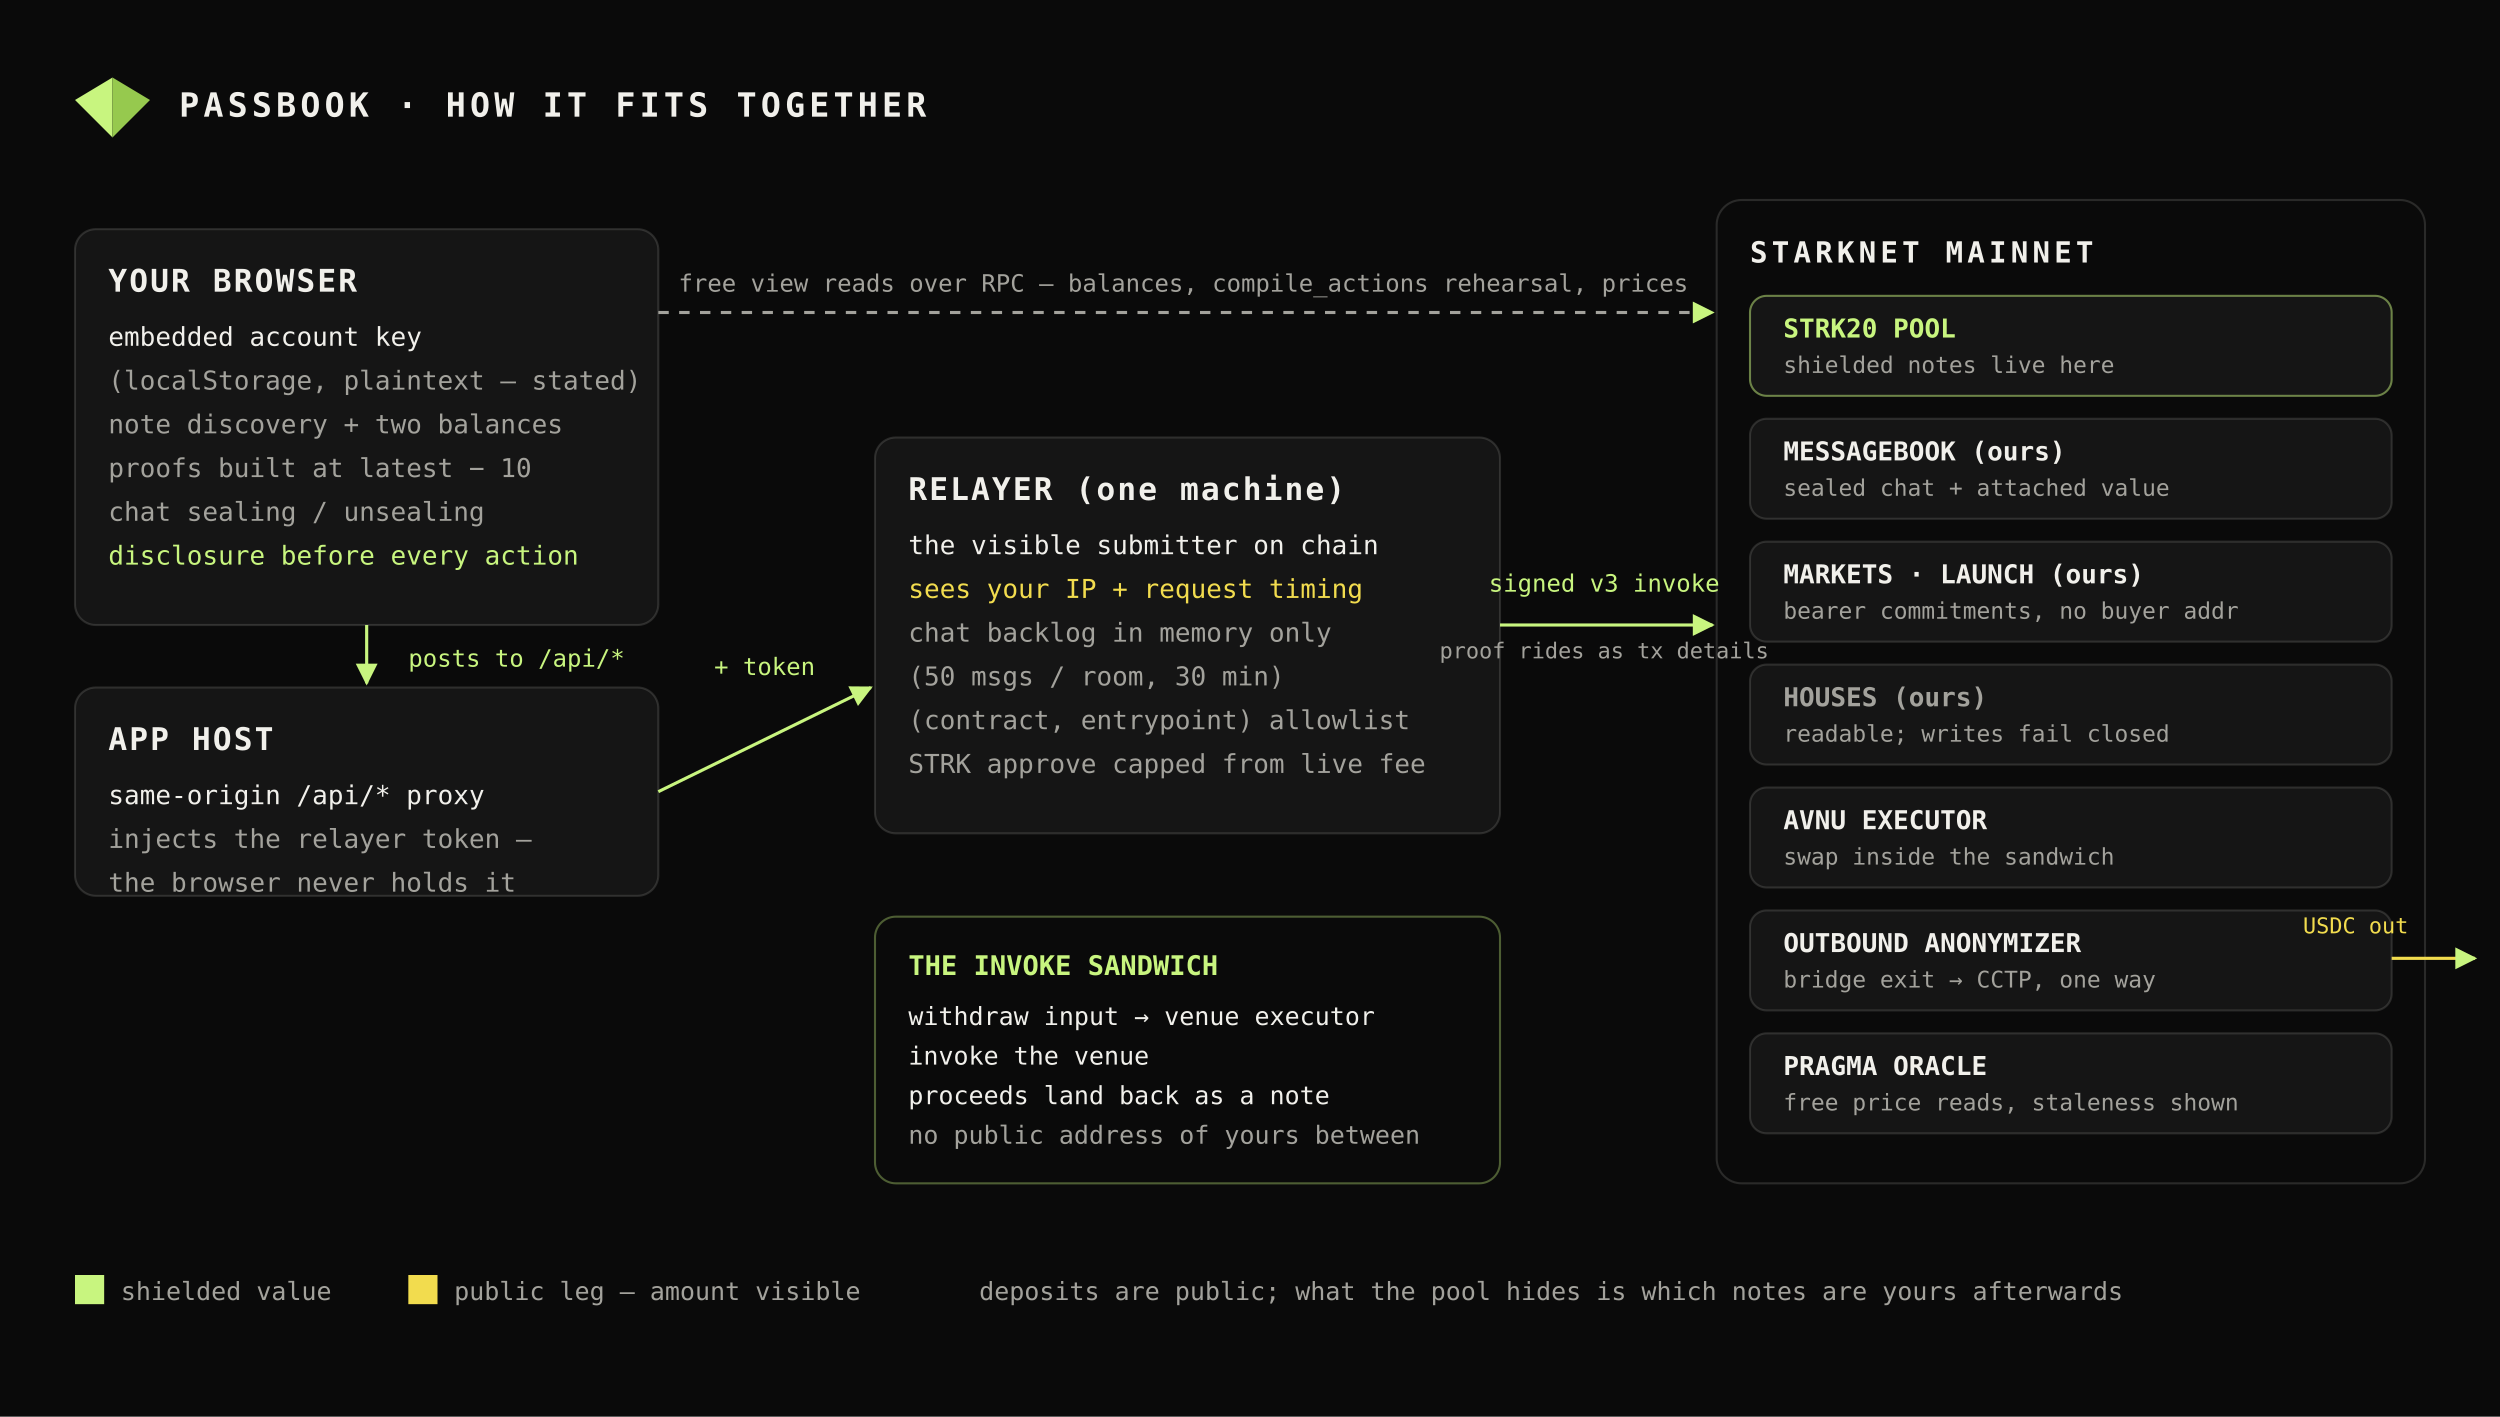
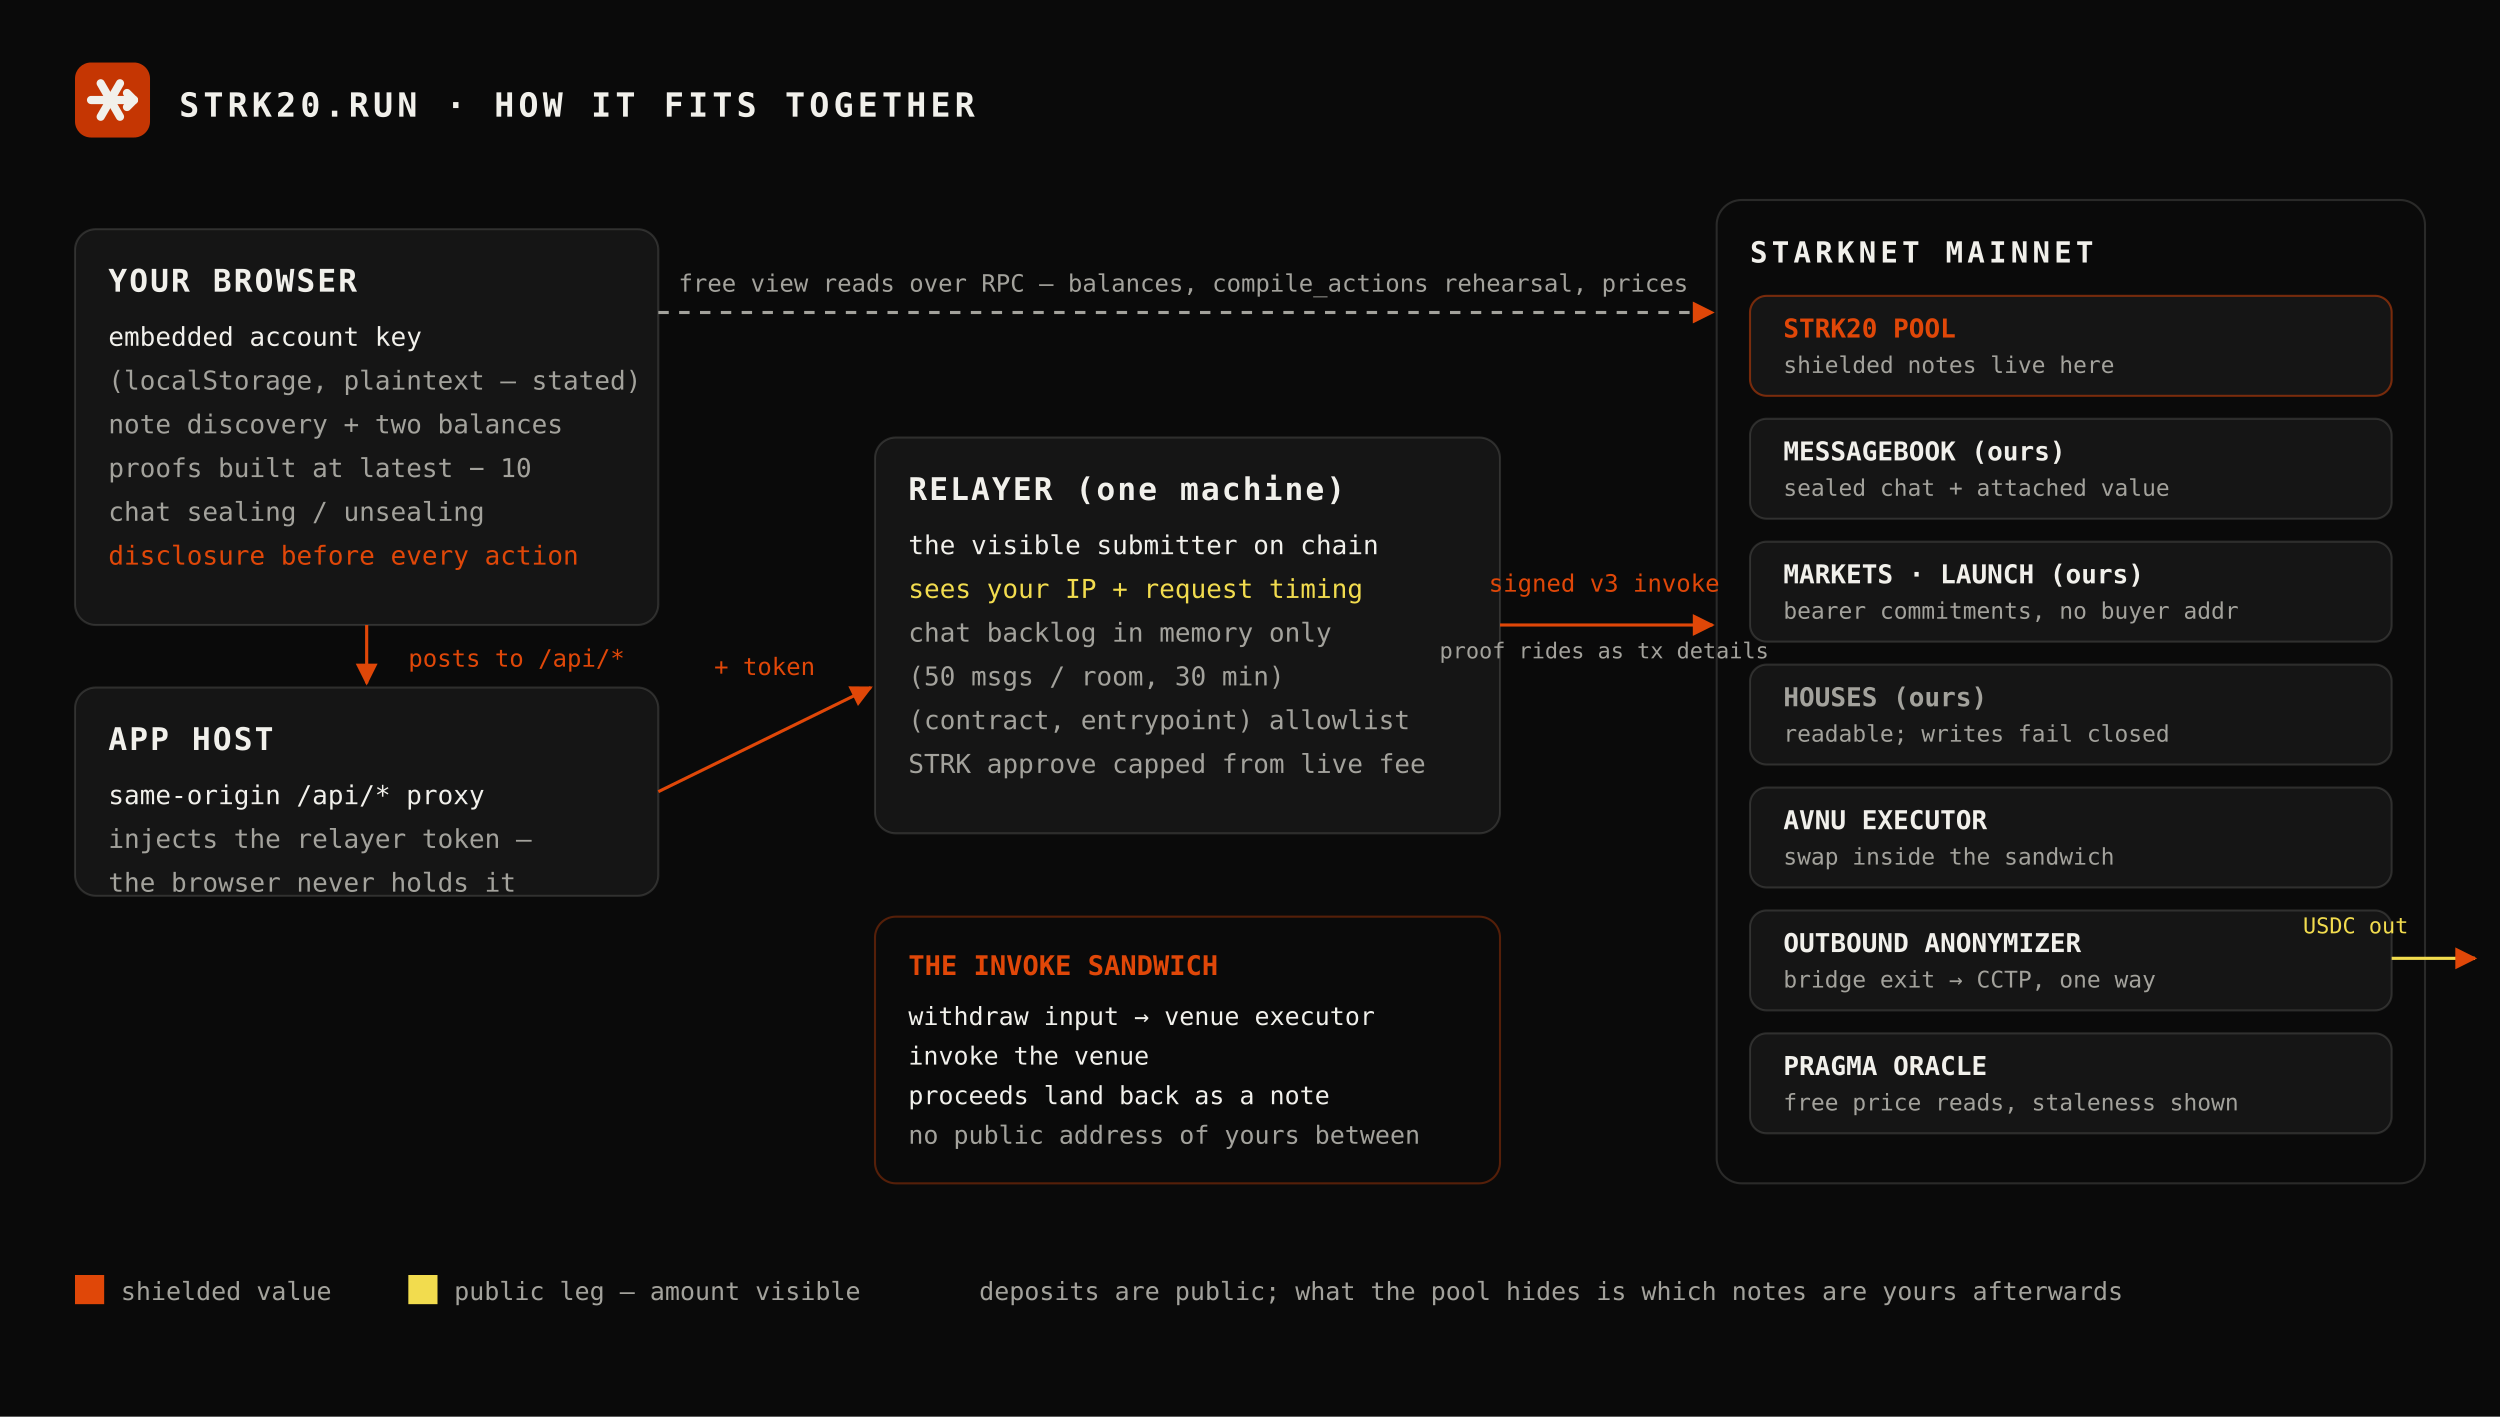
- <svg xmlns="http://www.w3.org/2000/svg" viewBox="0 0 1200 680" role="img" aria-label="Passbook architecture">
+ <svg xmlns="http://www.w3.org/2000/svg" viewBox="0 0 1200 680" role="img" aria-label="strk20.run architecture">
  <rect width="1200" height="680" fill="#0A0A0A" />
-   <g transform="translate(36 30) scale(0.1285714) translate(-116 -116)">
-     <path d="M 256 172 L 256 396 L 116 256 Z" fill="#C8F57F" />
-     <path d="M 256 172 L 256 396 L 396 256 Z" fill="#96C94E" />
+   <g transform="translate(36 30) scale(0.1286) translate(-116 -116)">
+     <rect x="116" y="116" width="280" height="280" rx="60" fill="#C53603" />
+     <g transform="translate(256 256) scale(0.45) translate(-256 -256)">
+       <g transform="translate(-18 0)" fill="none" stroke="#F1F0EB" stroke-width="68" stroke-linecap="round" stroke-linejoin="round">
+         <line x1="336" y1="117.44" x2="176" y2="394.56" />
+         <line x1="176" y1="117.44" x2="336" y2="394.56" />
+         <line x1="96" y1="256" x2="452" y2="256" />
+         <path d="M 394 198 L 452 256 L 394 314" />
+       </g>
+     </g>
  </g>
-   <text x="86" y="56" font-family="ui-monospace,'SF Mono',Menlo,Consolas,monospace" font-size="16" font-weight="700" fill="#F1F0EB" letter-spacing="2">PASSBOOK · HOW IT FITS TOGETHER</text>
+   <text x="86" y="56" font-family="ui-monospace,'SF Mono',Menlo,Consolas,monospace" font-size="16" font-weight="700" fill="#F1F0EB" letter-spacing="2">STRK20.RUN · HOW IT FITS TOGETHER</text>
  <rect x="36" y="110" width="280" height="190" rx="10" fill="#151515" stroke="rgba(240,239,234,0.14)" />
  <text x="52" y="140" font-family="ui-monospace,'SF Mono',Menlo,Consolas,monospace" font-size="15" font-weight="700" fill="#F1F0EB" letter-spacing="1">YOUR BROWSER</text>
  <text x="52" y="166" font-family="ui-monospace,'SF Mono',Menlo,Consolas,monospace" font-size="12.5" fill="#F1F0EB">embedded account key</text>
  <text x="52" y="187" font-family="ui-monospace,'SF Mono',Menlo,Consolas,monospace" font-size="12.5" fill="#A3A29C">(localStorage, plaintext — stated)</text>
  <text x="52" y="208" font-family="ui-monospace,'SF Mono',Menlo,Consolas,monospace" font-size="12.5" fill="#A3A29C">note discovery + two balances</text>
  <text x="52" y="229" font-family="ui-monospace,'SF Mono',Menlo,Consolas,monospace" font-size="12.5" fill="#A3A29C">proofs built at latest − 10</text>
  <text x="52" y="250" font-family="ui-monospace,'SF Mono',Menlo,Consolas,monospace" font-size="12.5" fill="#A3A29C">chat sealing / unsealing</text>
-   <text x="52" y="271" font-family="ui-monospace,'SF Mono',Menlo,Consolas,monospace" font-size="12.5" fill="#C8F57F">disclosure before every action</text>
+   <text x="52" y="271" font-family="ui-monospace,'SF Mono',Menlo,Consolas,monospace" font-size="12.5" fill="#E04708">disclosure before every action</text>
  <rect x="36" y="330" width="280" height="100" rx="10" fill="#151515" stroke="rgba(240,239,234,0.14)" />
  <text x="52" y="360" font-family="ui-monospace,'SF Mono',Menlo,Consolas,monospace" font-size="15" font-weight="700" fill="#F1F0EB" letter-spacing="1">APP HOST</text>
  <text x="52" y="386" font-family="ui-monospace,'SF Mono',Menlo,Consolas,monospace" font-size="12.5" fill="#F1F0EB">same-origin /api/* proxy</text>
  <text x="52" y="407" font-family="ui-monospace,'SF Mono',Menlo,Consolas,monospace" font-size="12.5" fill="#A3A29C">injects the relayer token —</text>
  <text x="52" y="428" font-family="ui-monospace,'SF Mono',Menlo,Consolas,monospace" font-size="12.5" fill="#A3A29C">the browser never holds it</text>
  <rect x="420" y="210" width="300" height="190" rx="10" fill="#151515" stroke="rgba(240,239,234,0.14)" />
  <text x="436" y="240" font-family="ui-monospace,'SF Mono',Menlo,Consolas,monospace" font-size="15" font-weight="700" fill="#F1F0EB" letter-spacing="1">RELAYER  (one machine)</text>
  <text x="436" y="266" font-family="ui-monospace,'SF Mono',Menlo,Consolas,monospace" font-size="12.5" fill="#F1F0EB">the visible submitter on chain</text>
  <text x="436" y="287" font-family="ui-monospace,'SF Mono',Menlo,Consolas,monospace" font-size="12.5" fill="#F2DC4E">sees your IP + request timing</text>
  <text x="436" y="308" font-family="ui-monospace,'SF Mono',Menlo,Consolas,monospace" font-size="12.5" fill="#A3A29C">chat backlog in memory only</text>
  <text x="436" y="329" font-family="ui-monospace,'SF Mono',Menlo,Consolas,monospace" font-size="12.5" fill="#A3A29C">(50 msgs / room, 30 min)</text>
  <text x="436" y="350" font-family="ui-monospace,'SF Mono',Menlo,Consolas,monospace" font-size="12.5" fill="#A3A29C">(contract, entrypoint) allowlist</text>
  <text x="436" y="371" font-family="ui-monospace,'SF Mono',Menlo,Consolas,monospace" font-size="12.5" fill="#A3A29C">STRK approve capped from live fee</text>
  <rect x="824" y="96" width="340" height="472" rx="12" fill="none" stroke="rgba(240,239,234,0.14)" />
  <text x="840" y="126" font-family="ui-monospace,'SF Mono',Menlo,Consolas,monospace" font-size="14" font-weight="700" fill="#F1F0EB" letter-spacing="2">STARKNET MAINNET</text>
-   <rect x="840" y="142" width="308" height="48" rx="8" fill="#151515" stroke="rgba(200,245,127,0.5)" />
-   <text x="856" y="162" font-family="ui-monospace,'SF Mono',Menlo,Consolas,monospace" font-size="12.5" font-weight="700" fill="#C8F57F">STRK20 POOL</text>
+   <rect x="840" y="142" width="308" height="48" rx="8" fill="#151515" stroke="rgba(224,71,8,0.5)" />
+   <text x="856" y="162" font-family="ui-monospace,'SF Mono',Menlo,Consolas,monospace" font-size="12.5" font-weight="700" fill="#E04708">STRK20 POOL</text>
  <text x="856" y="179" font-family="ui-monospace,'SF Mono',Menlo,Consolas,monospace" font-size="11" fill="#A3A29C">shielded notes live here</text>
  <rect x="840" y="201" width="308" height="48" rx="8" fill="#151515" stroke="rgba(240,239,234,0.14)" />
  <text x="856" y="221" font-family="ui-monospace,'SF Mono',Menlo,Consolas,monospace" font-size="12.5" font-weight="700" fill="#F1F0EB">MESSAGEBOOK (ours)</text>
  <text x="856" y="238" font-family="ui-monospace,'SF Mono',Menlo,Consolas,monospace" font-size="11" fill="#A3A29C">sealed chat + attached value</text>
  <rect x="840" y="260" width="308" height="48" rx="8" fill="#151515" stroke="rgba(240,239,234,0.14)" />
  <text x="856" y="280" font-family="ui-monospace,'SF Mono',Menlo,Consolas,monospace" font-size="12.5" font-weight="700" fill="#F1F0EB">MARKETS · LAUNCH (ours)</text>
  <text x="856" y="297" font-family="ui-monospace,'SF Mono',Menlo,Consolas,monospace" font-size="11" fill="#A3A29C">bearer commitments, no buyer addr</text>
  <rect x="840" y="319" width="308" height="48" rx="8" fill="#151515" stroke="rgba(240,239,234,0.14)" />
  <text x="856" y="339" font-family="ui-monospace,'SF Mono',Menlo,Consolas,monospace" font-size="12.5" font-weight="700" fill="#A3A29C">HOUSES (ours)</text>
  <text x="856" y="356" font-family="ui-monospace,'SF Mono',Menlo,Consolas,monospace" font-size="11" fill="#A3A29C">readable; writes fail closed</text>
  <rect x="840" y="378" width="308" height="48" rx="8" fill="#151515" stroke="rgba(240,239,234,0.14)" />
  <text x="856" y="398" font-family="ui-monospace,'SF Mono',Menlo,Consolas,monospace" font-size="12.5" font-weight="700" fill="#F1F0EB">AVNU EXECUTOR</text>
  <text x="856" y="415" font-family="ui-monospace,'SF Mono',Menlo,Consolas,monospace" font-size="11" fill="#A3A29C">swap inside the sandwich</text>
  <rect x="840" y="437" width="308" height="48" rx="8" fill="#151515" stroke="rgba(240,239,234,0.14)" />
  <text x="856" y="457" font-family="ui-monospace,'SF Mono',Menlo,Consolas,monospace" font-size="12.5" font-weight="700" fill="#F1F0EB">OUTBOUND ANONYMIZER</text>
  <text x="856" y="474" font-family="ui-monospace,'SF Mono',Menlo,Consolas,monospace" font-size="11" fill="#A3A29C">bridge exit → CCTP, one way</text>
  <rect x="840" y="496" width="308" height="48" rx="8" fill="#151515" stroke="rgba(240,239,234,0.14)" />
  <text x="856" y="516" font-family="ui-monospace,'SF Mono',Menlo,Consolas,monospace" font-size="12.5" font-weight="700" fill="#F1F0EB">PRAGMA ORACLE</text>
  <text x="856" y="533" font-family="ui-monospace,'SF Mono',Menlo,Consolas,monospace" font-size="11" fill="#A3A29C">free price reads, staleness shown</text>
  <defs>
    <marker id="ah" viewBox="0 0 10 10" refX="9" refY="5" markerWidth="7" markerHeight="7" orient="auto-start-reverse">
-       <path d="M0,0 L10,5 L0,10 z" fill="#C8F57F" />
+       <path d="M0,0 L10,5 L0,10 z" fill="#E04708" />
    </marker>
  </defs>
-   <line x1="176" y1="300" x2="176" y2="328" stroke="#C8F57F" stroke-width="1.5" marker-end="url(#ah)" />
-   <text x="196" y="320" font-family="ui-monospace,'SF Mono',Menlo,Consolas,monospace" font-size="11.5" fill="#C8F57F">posts to /api/*</text>
-   <line x1="316" y1="380" x2="418" y2="330" stroke="#C8F57F" stroke-width="1.5" marker-end="url(#ah)" />
-   <text x="367" y="324" font-family="ui-monospace,'SF Mono',Menlo,Consolas,monospace" font-size="11.5" fill="#C8F57F" text-anchor="middle">+ token</text>
-   <line x1="720" y1="300" x2="822" y2="300" stroke="#C8F57F" stroke-width="1.5" marker-end="url(#ah)" />
-   <text x="770" y="284" font-family="ui-monospace,'SF Mono',Menlo,Consolas,monospace" font-size="11.5" fill="#C8F57F" text-anchor="middle">signed v3 invoke</text>
+   <line x1="176" y1="300" x2="176" y2="328" stroke="#E04708" stroke-width="1.5" marker-end="url(#ah)" />
+   <text x="196" y="320" font-family="ui-monospace,'SF Mono',Menlo,Consolas,monospace" font-size="11.5" fill="#E04708">posts to /api/*</text>
+   <line x1="316" y1="380" x2="418" y2="330" stroke="#E04708" stroke-width="1.5" marker-end="url(#ah)" />
+   <text x="367" y="324" font-family="ui-monospace,'SF Mono',Menlo,Consolas,monospace" font-size="11.5" fill="#E04708" text-anchor="middle">+ token</text>
+   <line x1="720" y1="300" x2="822" y2="300" stroke="#E04708" stroke-width="1.5" marker-end="url(#ah)" />
+   <text x="770" y="284" font-family="ui-monospace,'SF Mono',Menlo,Consolas,monospace" font-size="11.5" fill="#E04708" text-anchor="middle">signed v3 invoke</text>
  <text x="770" y="316" font-family="ui-monospace,'SF Mono',Menlo,Consolas,monospace" font-size="10.5" fill="#A3A29C" text-anchor="middle">proof rides as tx details</text>
  <line x1="316" y1="150" x2="822" y2="150" stroke="#A3A29C" stroke-width="1.5" stroke-dasharray="5 5" marker-end="url(#ah)" />
  <text x="568" y="140" font-family="ui-monospace,'SF Mono',Menlo,Consolas,monospace" font-size="11.5" fill="#A3A29C" text-anchor="middle">free view reads over RPC — balances, compile_actions rehearsal, prices</text>
  <line x1="1148" y1="460" x2="1188" y2="460" stroke="#F2DC4E" stroke-width="1.5" marker-end="url(#ah)" />
  <text x="1156" y="448" font-family="ui-monospace,'SF Mono',Menlo,Consolas,monospace" font-size="10.5" fill="#F2DC4E" text-anchor="end">USDC out</text>
-   <rect x="420" y="440" width="300" height="128" rx="10" fill="none" stroke="rgba(200,245,127,0.35)" />
-   <text x="436" y="468" font-family="ui-monospace,'SF Mono',Menlo,Consolas,monospace" font-size="13" font-weight="700" fill="#C8F57F">THE INVOKE SANDWICH</text>
+   <rect x="420" y="440" width="300" height="128" rx="10" fill="none" stroke="rgba(224,71,8,0.35)" />
+   <text x="436" y="468" font-family="ui-monospace,'SF Mono',Menlo,Consolas,monospace" font-size="13" font-weight="700" fill="#E04708">THE INVOKE SANDWICH</text>
  <text x="436" y="492" font-family="ui-monospace,'SF Mono',Menlo,Consolas,monospace" font-size="12" fill="#F1F0EB">withdraw input → venue executor</text>
  <text x="436" y="511" font-family="ui-monospace,'SF Mono',Menlo,Consolas,monospace" font-size="12" fill="#F1F0EB">invoke the venue</text>
  <text x="436" y="530" font-family="ui-monospace,'SF Mono',Menlo,Consolas,monospace" font-size="12" fill="#F1F0EB">proceeds land back as a note</text>
  <text x="436" y="549" font-family="ui-monospace,'SF Mono',Menlo,Consolas,monospace" font-size="12" fill="#A3A29C">no public address of yours between</text>
-   <rect x="36" y="612" width="14" height="14" fill="#C8F57F" />
+   <rect x="36" y="612" width="14" height="14" fill="#E04708" />
  <text x="58" y="624" font-family="ui-monospace,'SF Mono',Menlo,Consolas,monospace" font-size="12" fill="#A3A29C">shielded value</text>
  <rect x="196" y="612" width="14" height="14" fill="#F2DC4E" />
  <text x="218" y="624" font-family="ui-monospace,'SF Mono',Menlo,Consolas,monospace" font-size="12" fill="#A3A29C">public leg — amount visible</text>
  <text x="470" y="624" font-family="ui-monospace,'SF Mono',Menlo,Consolas,monospace" font-size="12" fill="#A3A29C">deposits are public; what the pool hides is which notes are yours afterwards</text>
</svg>
